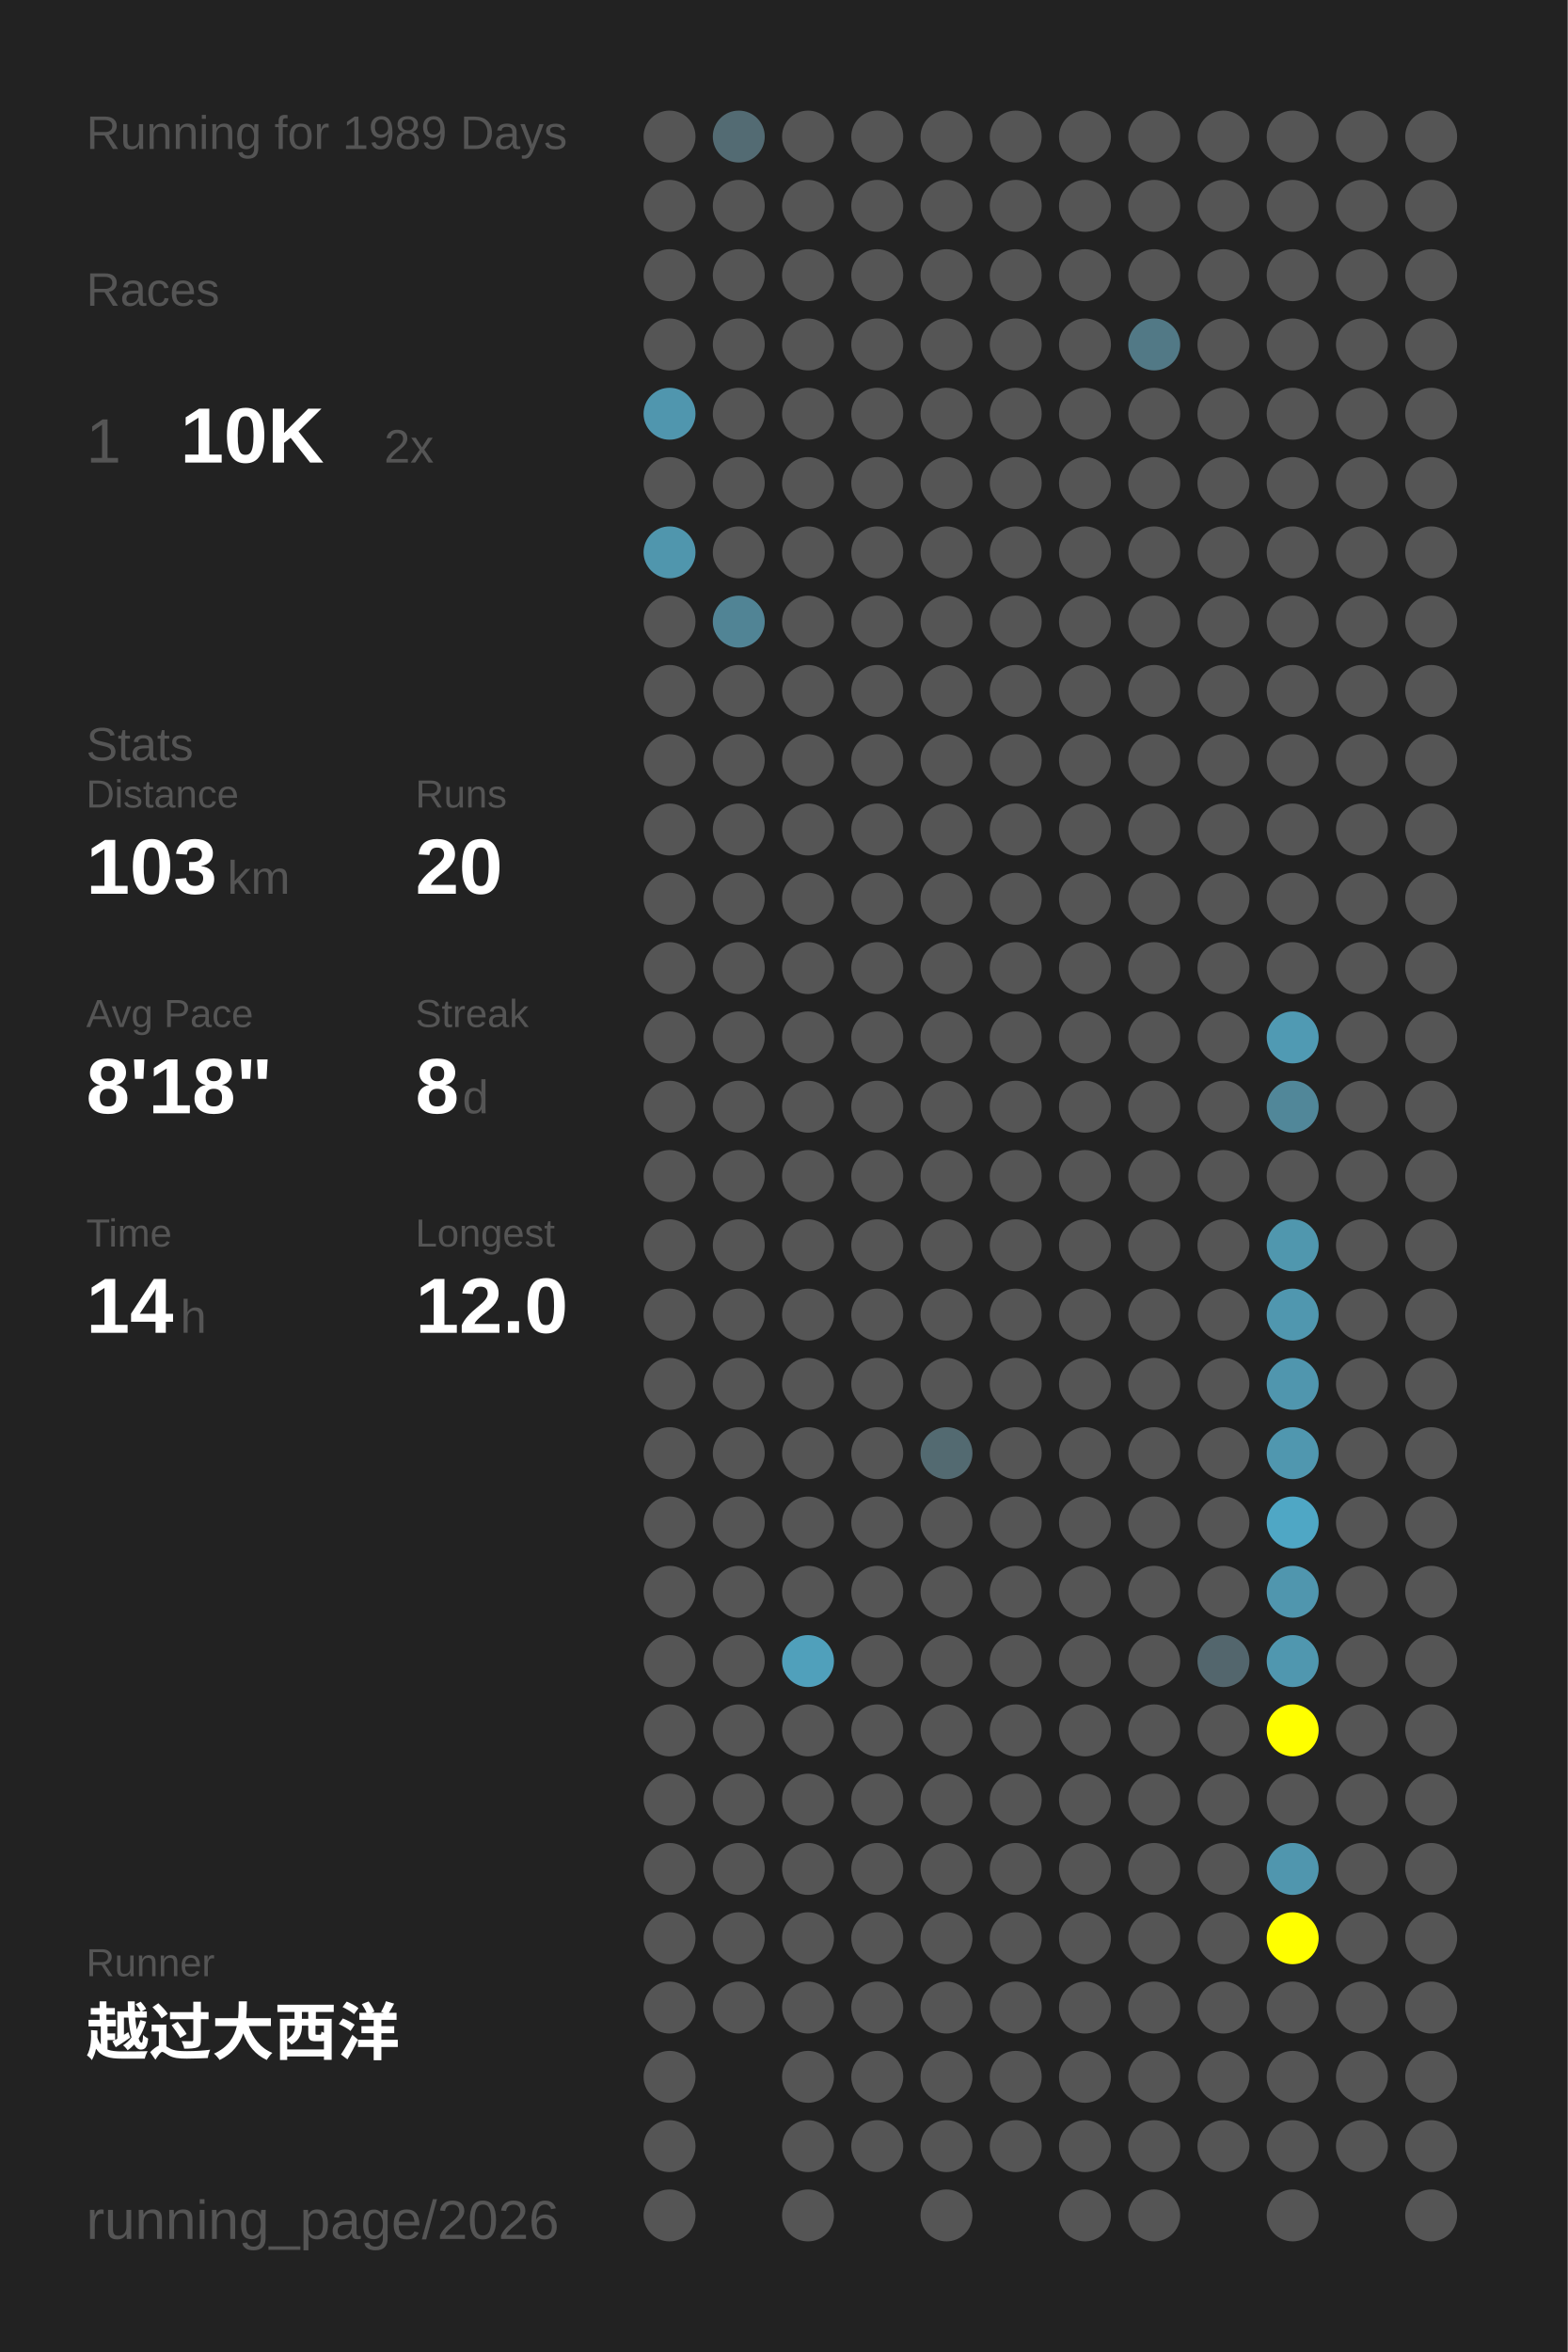
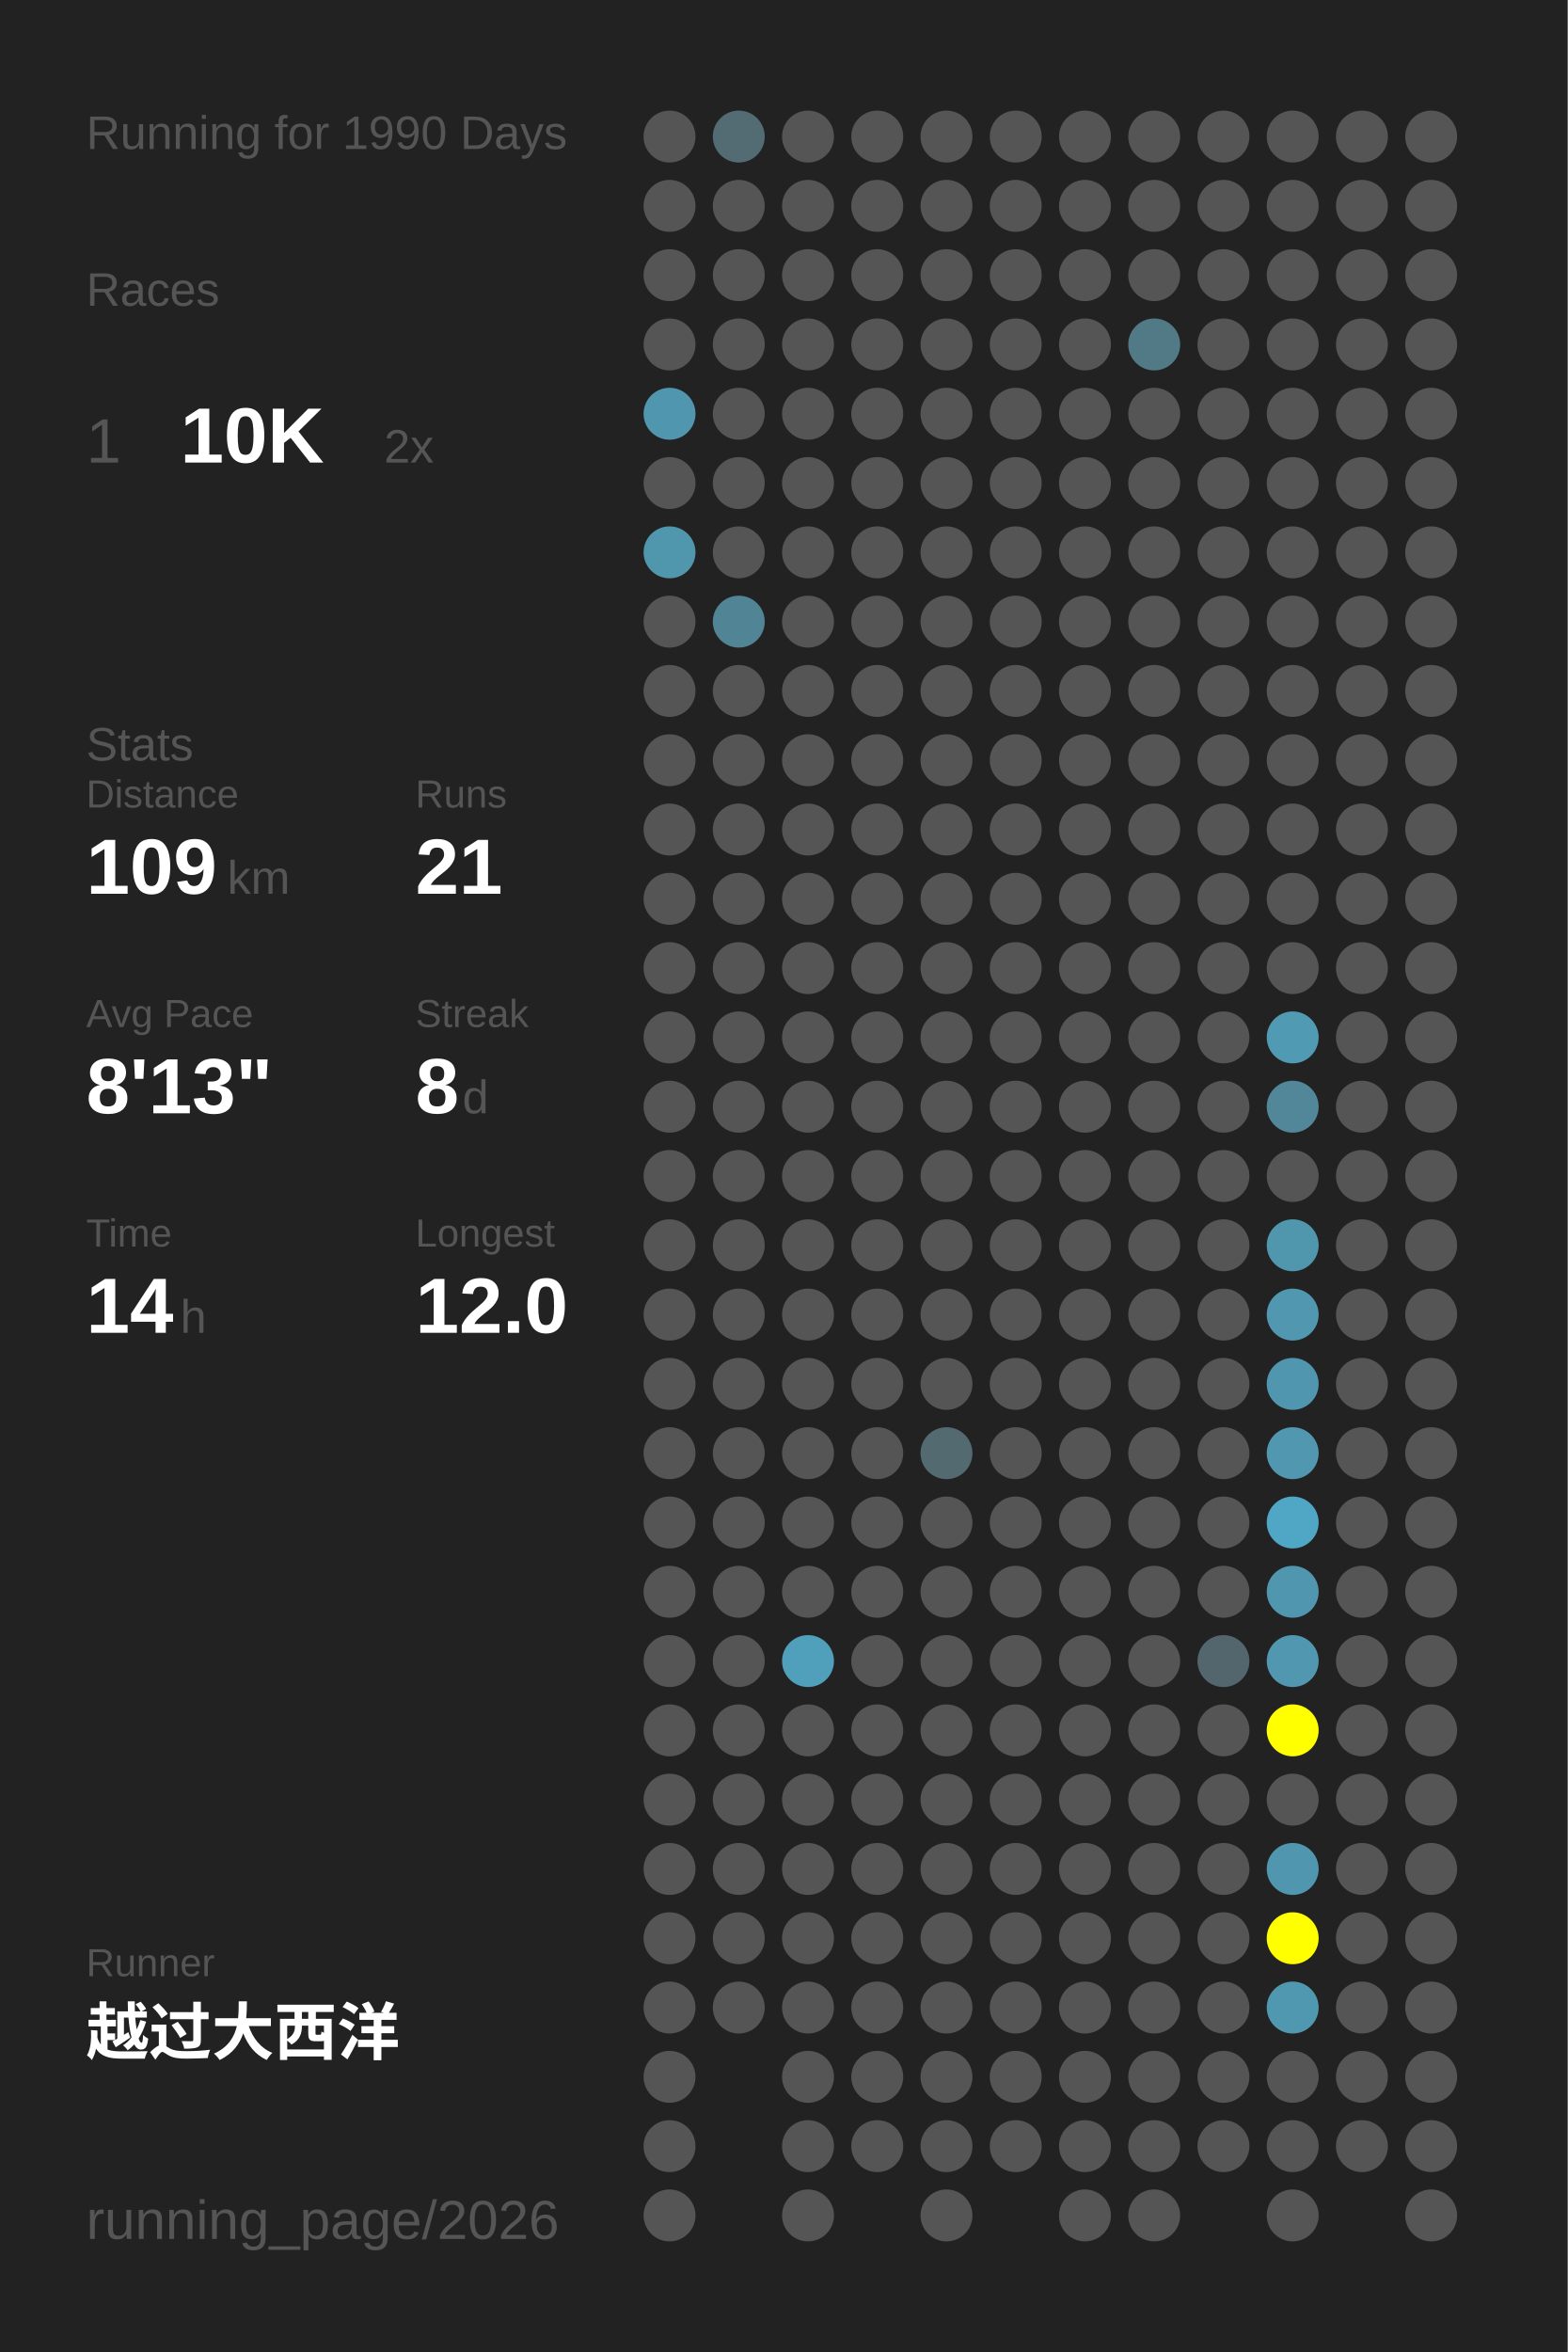
<svg xmlns="http://www.w3.org/2000/svg" baseProfile="full" height="300mm" version="1.1" viewBox="0,0,200,300" width="200mm">
  <defs />
  <rect fill="#222222" height="300" width="200" x="0" y="0" />
-   <text fill="#555555" style="font-size:6px; font-family:Arial;" x="11" y="19">Running for 1989 Days</text>
+   <text fill="#555555" style="font-size:6px; font-family:Arial;" x="11" y="19">Running for 1990 Days</text>
  <text fill="#555555" style="font-size:6px; font-family:Arial;" x="11" y="39">Races</text>
  <text fill="#555555" style="font-size:8px; font-family:Arial;" x="11" y="59">1</text>
  <text fill="#FFFFFF" style="font-size:10px; font-family:Arial; font-weight:bold;" x="23" y="59">10K</text>
  <text fill="#555555" style="font-size:6px; font-family:Arial;" x="49" y="59">2x</text>
  <text fill="#555555" style="font-size:6px; font-family:Arial;" x="11" y="97">Stats</text>
  <text fill="#555555" style="font-size:5px; font-family:Arial;" x="11" y="103">Distance</text>
-   <text fill="#FFFFFF" style="font-size:10px; font-family:Arial; font-weight:bold;" x="11" y="114">103</text>
+   <text fill="#FFFFFF" style="font-size:10px; font-family:Arial; font-weight:bold;" x="11" y="114">109</text>
  <text fill="#555555" style="font-size:6px; font-family:Arial;" x="29" y="114">km</text>
  <text fill="#555555" style="font-size:5px; font-family:Arial;" x="53" y="103">Runs</text>
-   <text fill="#FFFFFF" style="font-size:10px; font-family:Arial; font-weight:bold;" x="53" y="114">20</text>
+   <text fill="#FFFFFF" style="font-size:10px; font-family:Arial; font-weight:bold;" x="53" y="114">21</text>
  <text fill="#555555" style="font-size:5px; font-family:Arial;" x="11" y="131">Avg Pace</text>
-   <text fill="#FFFFFF" style="font-size:10px; font-family:Arial; font-weight:bold;" x="11" y="142">8'18"</text>
+   <text fill="#FFFFFF" style="font-size:10px; font-family:Arial; font-weight:bold;" x="11" y="142">8'13"</text>
  <text fill="#555555" style="font-size:5px; font-family:Arial;" x="53" y="131">Streak</text>
  <text fill="#FFFFFF" style="font-size:10px; font-family:Arial; font-weight:bold;" x="53" y="142">8</text>
  <text fill="#555555" style="font-size:6px; font-family:Arial;" x="59" y="142">d</text>
  <text fill="#555555" style="font-size:5px; font-family:Arial;" x="11" y="159">Time</text>
  <text fill="#FFFFFF" style="font-size:10px; font-family:Arial; font-weight:bold;" x="11" y="170">14</text>
  <text fill="#555555" style="font-size:6px; font-family:Arial;" x="23" y="170">h</text>
  <text fill="#555555" style="font-size:5px; font-family:Arial;" x="53" y="159">Longest</text>
  <text fill="#FFFFFF" style="font-size:10px; font-family:Arial; font-weight:bold;" x="53" y="170">12.0</text>
  <text fill="#555555" style="font-size:5px; font-family:Arial;" x="11" y="252.065">Runner</text>
  <text fill="#FFFFFF" style="font-size:8px; font-family:Arial; font-weight:bold;" x="11" y="262.065">越过大西洋</text>
  <text fill="#555555" style="font-size:7px; font-family:Arial;" x="11" y="285.581">running_page/2026</text>
  <circle cx="85.417" cy="17.419" fill="#555555" r="3.312" />
  <circle cx="85.417" cy="26.258" fill="#555555" r="3.312" />
  <circle cx="85.417" cy="35.097" fill="#555555" r="3.312" />
  <circle cx="85.417" cy="43.935" fill="#555555" r="3.312" />
  <circle cx="85.417" cy="52.774" fill="#5096ae" r="3.312" />
  <circle cx="85.417" cy="61.613" fill="#555555" r="3.312" />
  <circle cx="85.417" cy="70.452" fill="#5096ad" r="3.312" />
  <circle cx="85.417" cy="79.29" fill="#555555" r="3.312" />
  <circle cx="85.417" cy="88.129" fill="#555555" r="3.312" />
  <circle cx="85.417" cy="96.968" fill="#555555" r="3.312" />
  <circle cx="85.417" cy="105.806" fill="#555555" r="3.312" />
  <circle cx="85.417" cy="114.645" fill="#555555" r="3.312" />
  <circle cx="85.417" cy="123.484" fill="#555555" r="3.312" />
  <circle cx="85.417" cy="132.323" fill="#555555" r="3.312" />
  <circle cx="85.417" cy="141.161" fill="#555555" r="3.312" />
  <circle cx="85.417" cy="150" fill="#555555" r="3.312" />
  <circle cx="85.417" cy="158.839" fill="#555555" r="3.312" />
  <circle cx="85.417" cy="167.677" fill="#555555" r="3.312" />
  <circle cx="85.417" cy="176.516" fill="#555555" r="3.312" />
  <circle cx="85.417" cy="185.355" fill="#555555" r="3.312" />
  <circle cx="85.417" cy="194.194" fill="#555555" r="3.312" />
  <circle cx="85.417" cy="203.032" fill="#555555" r="3.312" />
  <circle cx="85.417" cy="211.871" fill="#555555" r="3.312" />
  <circle cx="85.417" cy="220.71" fill="#555555" r="3.312" />
  <circle cx="85.417" cy="229.548" fill="#555555" r="3.312" />
  <circle cx="85.417" cy="238.387" fill="#555555" r="3.312" />
  <circle cx="85.417" cy="247.226" fill="#555555" r="3.312" />
  <circle cx="85.417" cy="256.065" fill="#555555" r="3.312" />
  <circle cx="85.417" cy="264.903" fill="#555555" r="3.312" />
  <circle cx="85.417" cy="273.742" fill="#555555" r="3.312" />
  <circle cx="85.417" cy="282.581" fill="#555555" r="3.312" />
  <circle cx="94.25" cy="17.419" fill="#536b73" r="3.312" />
  <circle cx="94.25" cy="26.258" fill="#555555" r="3.312" />
  <circle cx="94.25" cy="35.097" fill="#555555" r="3.312" />
  <circle cx="94.25" cy="43.935" fill="#555555" r="3.312" />
  <circle cx="94.25" cy="52.774" fill="#555555" r="3.312" />
  <circle cx="94.25" cy="61.613" fill="#555555" r="3.312" />
  <circle cx="94.25" cy="70.452" fill="#555555" r="3.312" />
  <circle cx="94.25" cy="79.29" fill="#518495" r="3.312" />
  <circle cx="94.25" cy="88.129" fill="#555555" r="3.312" />
  <circle cx="94.25" cy="96.968" fill="#555555" r="3.312" />
  <circle cx="94.25" cy="105.806" fill="#555555" r="3.312" />
  <circle cx="94.25" cy="114.645" fill="#555555" r="3.312" />
  <circle cx="94.25" cy="123.484" fill="#555555" r="3.312" />
  <circle cx="94.25" cy="132.323" fill="#555555" r="3.312" />
  <circle cx="94.25" cy="141.161" fill="#555555" r="3.312" />
  <circle cx="94.25" cy="150" fill="#555555" r="3.312" />
  <circle cx="94.25" cy="158.839" fill="#555555" r="3.312" />
  <circle cx="94.25" cy="167.677" fill="#555555" r="3.312" />
  <circle cx="94.25" cy="176.516" fill="#555555" r="3.312" />
  <circle cx="94.25" cy="185.355" fill="#555555" r="3.312" />
  <circle cx="94.25" cy="194.194" fill="#555555" r="3.312" />
  <circle cx="94.25" cy="203.032" fill="#555555" r="3.312" />
  <circle cx="94.25" cy="211.871" fill="#555555" r="3.312" />
  <circle cx="94.25" cy="220.71" fill="#555555" r="3.312" />
  <circle cx="94.25" cy="229.548" fill="#555555" r="3.312" />
  <circle cx="94.25" cy="238.387" fill="#555555" r="3.312" />
  <circle cx="94.25" cy="247.226" fill="#555555" r="3.312" />
  <circle cx="94.25" cy="256.065" fill="#555555" r="3.312" />
  <circle cx="103.083" cy="17.419" fill="#555555" r="3.312" />
  <circle cx="103.083" cy="26.258" fill="#555555" r="3.312" />
  <circle cx="103.083" cy="35.097" fill="#555555" r="3.312" />
  <circle cx="103.083" cy="43.935" fill="#555555" r="3.312" />
  <circle cx="103.083" cy="52.774" fill="#555555" r="3.312" />
  <circle cx="103.083" cy="61.613" fill="#555555" r="3.312" />
  <circle cx="103.083" cy="70.452" fill="#555555" r="3.312" />
  <circle cx="103.083" cy="79.29" fill="#555555" r="3.312" />
  <circle cx="103.083" cy="88.129" fill="#555555" r="3.312" />
  <circle cx="103.083" cy="96.968" fill="#555555" r="3.312" />
  <circle cx="103.083" cy="105.806" fill="#555555" r="3.312" />
  <circle cx="103.083" cy="114.645" fill="#555555" r="3.312" />
  <circle cx="103.083" cy="123.484" fill="#555555" r="3.312" />
  <circle cx="103.083" cy="132.323" fill="#555555" r="3.312" />
  <circle cx="103.083" cy="141.161" fill="#555555" r="3.312" />
  <circle cx="103.083" cy="150" fill="#555555" r="3.312" />
  <circle cx="103.083" cy="158.839" fill="#555555" r="3.312" />
  <circle cx="103.083" cy="167.677" fill="#555555" r="3.312" />
  <circle cx="103.083" cy="176.516" fill="#555555" r="3.312" />
  <circle cx="103.083" cy="185.355" fill="#555555" r="3.312" />
  <circle cx="103.083" cy="194.194" fill="#555555" r="3.312" />
  <circle cx="103.083" cy="203.032" fill="#555555" r="3.312" />
  <circle cx="103.083" cy="211.871" fill="#50a0bb" r="3.312" />
  <circle cx="103.083" cy="220.71" fill="#555555" r="3.312" />
  <circle cx="103.083" cy="229.548" fill="#555555" r="3.312" />
  <circle cx="103.083" cy="238.387" fill="#555555" r="3.312" />
  <circle cx="103.083" cy="247.226" fill="#555555" r="3.312" />
  <circle cx="103.083" cy="256.065" fill="#555555" r="3.312" />
  <circle cx="103.083" cy="264.903" fill="#555555" r="3.312" />
  <circle cx="103.083" cy="273.742" fill="#555555" r="3.312" />
  <circle cx="103.083" cy="282.581" fill="#555555" r="3.312" />
  <circle cx="111.917" cy="17.419" fill="#555555" r="3.312" />
  <circle cx="111.917" cy="26.258" fill="#555555" r="3.312" />
  <circle cx="111.917" cy="35.097" fill="#555555" r="3.312" />
  <circle cx="111.917" cy="43.935" fill="#555555" r="3.312" />
  <circle cx="111.917" cy="52.774" fill="#555555" r="3.312" />
  <circle cx="111.917" cy="61.613" fill="#555555" r="3.312" />
  <circle cx="111.917" cy="70.452" fill="#555555" r="3.312" />
  <circle cx="111.917" cy="79.29" fill="#555555" r="3.312" />
  <circle cx="111.917" cy="88.129" fill="#555555" r="3.312" />
  <circle cx="111.917" cy="96.968" fill="#555555" r="3.312" />
  <circle cx="111.917" cy="105.806" fill="#555555" r="3.312" />
  <circle cx="111.917" cy="114.645" fill="#555555" r="3.312" />
  <circle cx="111.917" cy="123.484" fill="#555555" r="3.312" />
  <circle cx="111.917" cy="132.323" fill="#555555" r="3.312" />
  <circle cx="111.917" cy="141.161" fill="#555555" r="3.312" />
  <circle cx="111.917" cy="150" fill="#555555" r="3.312" />
  <circle cx="111.917" cy="158.839" fill="#555555" r="3.312" />
  <circle cx="111.917" cy="167.677" fill="#555555" r="3.312" />
  <circle cx="111.917" cy="176.516" fill="#555555" r="3.312" />
  <circle cx="111.917" cy="185.355" fill="#555555" r="3.312" />
  <circle cx="111.917" cy="194.194" fill="#555555" r="3.312" />
  <circle cx="111.917" cy="203.032" fill="#555555" r="3.312" />
  <circle cx="111.917" cy="211.871" fill="#555555" r="3.312" />
  <circle cx="111.917" cy="220.71" fill="#555555" r="3.312" />
  <circle cx="111.917" cy="229.548" fill="#555555" r="3.312" />
  <circle cx="111.917" cy="238.387" fill="#555555" r="3.312" />
  <circle cx="111.917" cy="247.226" fill="#555555" r="3.312" />
  <circle cx="111.917" cy="256.065" fill="#555555" r="3.312" />
  <circle cx="111.917" cy="264.903" fill="#555555" r="3.312" />
  <circle cx="111.917" cy="273.742" fill="#555555" r="3.312" />
  <circle cx="120.75" cy="17.419" fill="#555555" r="3.312" />
  <circle cx="120.75" cy="26.258" fill="#555555" r="3.312" />
  <circle cx="120.75" cy="35.097" fill="#555555" r="3.312" />
  <circle cx="120.75" cy="43.935" fill="#555555" r="3.312" />
  <circle cx="120.75" cy="52.774" fill="#555555" r="3.312" />
  <circle cx="120.75" cy="61.613" fill="#555555" r="3.312" />
  <circle cx="120.75" cy="70.452" fill="#555555" r="3.312" />
  <circle cx="120.75" cy="79.29" fill="#555555" r="3.312" />
  <circle cx="120.75" cy="88.129" fill="#555555" r="3.312" />
  <circle cx="120.75" cy="96.968" fill="#555555" r="3.312" />
  <circle cx="120.75" cy="105.806" fill="#555555" r="3.312" />
  <circle cx="120.75" cy="114.645" fill="#555555" r="3.312" />
  <circle cx="120.75" cy="123.484" fill="#555555" r="3.312" />
  <circle cx="120.75" cy="132.323" fill="#555555" r="3.312" />
  <circle cx="120.75" cy="141.161" fill="#555555" r="3.312" />
  <circle cx="120.75" cy="150" fill="#555555" r="3.312" />
  <circle cx="120.75" cy="158.839" fill="#555555" r="3.312" />
  <circle cx="120.75" cy="167.677" fill="#555555" r="3.312" />
  <circle cx="120.75" cy="176.516" fill="#555555" r="3.312" />
  <circle cx="120.75" cy="185.355" fill="#536a71" r="3.312" />
  <circle cx="120.75" cy="194.194" fill="#555555" r="3.312" />
  <circle cx="120.75" cy="203.032" fill="#555555" r="3.312" />
  <circle cx="120.75" cy="211.871" fill="#555555" r="3.312" />
  <circle cx="120.75" cy="220.71" fill="#555555" r="3.312" />
  <circle cx="120.75" cy="229.548" fill="#555555" r="3.312" />
  <circle cx="120.75" cy="238.387" fill="#555555" r="3.312" />
  <circle cx="120.75" cy="247.226" fill="#555555" r="3.312" />
  <circle cx="120.75" cy="256.065" fill="#555555" r="3.312" />
  <circle cx="120.75" cy="264.903" fill="#555555" r="3.312" />
  <circle cx="120.75" cy="273.742" fill="#555555" r="3.312" />
  <circle cx="120.75" cy="282.581" fill="#555555" r="3.312" />
  <circle cx="129.583" cy="17.419" fill="#555555" r="3.312" />
  <circle cx="129.583" cy="26.258" fill="#555555" r="3.312" />
  <circle cx="129.583" cy="35.097" fill="#555555" r="3.312" />
  <circle cx="129.583" cy="43.935" fill="#555555" r="3.312" />
  <circle cx="129.583" cy="52.774" fill="#555555" r="3.312" />
  <circle cx="129.583" cy="61.613" fill="#555555" r="3.312" />
  <circle cx="129.583" cy="70.452" fill="#555555" r="3.312" />
  <circle cx="129.583" cy="79.29" fill="#555555" r="3.312" />
  <circle cx="129.583" cy="88.129" fill="#555555" r="3.312" />
  <circle cx="129.583" cy="96.968" fill="#555555" r="3.312" />
  <circle cx="129.583" cy="105.806" fill="#555555" r="3.312" />
  <circle cx="129.583" cy="114.645" fill="#555555" r="3.312" />
  <circle cx="129.583" cy="123.484" fill="#555555" r="3.312" />
  <circle cx="129.583" cy="132.323" fill="#555555" r="3.312" />
  <circle cx="129.583" cy="141.161" fill="#555555" r="3.312" />
  <circle cx="129.583" cy="150" fill="#555555" r="3.312" />
  <circle cx="129.583" cy="158.839" fill="#555555" r="3.312" />
  <circle cx="129.583" cy="167.677" fill="#555555" r="3.312" />
  <circle cx="129.583" cy="176.516" fill="#555555" r="3.312" />
  <circle cx="129.583" cy="185.355" fill="#555555" r="3.312" />
  <circle cx="129.583" cy="194.194" fill="#555555" r="3.312" />
  <circle cx="129.583" cy="203.032" fill="#555555" r="3.312" />
  <circle cx="129.583" cy="211.871" fill="#555555" r="3.312" />
  <circle cx="129.583" cy="220.71" fill="#555555" r="3.312" />
  <circle cx="129.583" cy="229.548" fill="#555555" r="3.312" />
  <circle cx="129.583" cy="238.387" fill="#555555" r="3.312" />
  <circle cx="129.583" cy="247.226" fill="#555555" r="3.312" />
  <circle cx="129.583" cy="256.065" fill="#555555" r="3.312" />
  <circle cx="129.583" cy="264.903" fill="#555555" r="3.312" />
  <circle cx="129.583" cy="273.742" fill="#555555" r="3.312" />
  <circle cx="138.417" cy="17.419" fill="#555555" r="3.312" />
  <circle cx="138.417" cy="26.258" fill="#555555" r="3.312" />
  <circle cx="138.417" cy="35.097" fill="#555555" r="3.312" />
  <circle cx="138.417" cy="43.935" fill="#555555" r="3.312" />
  <circle cx="138.417" cy="52.774" fill="#555555" r="3.312" />
  <circle cx="138.417" cy="61.613" fill="#555555" r="3.312" />
  <circle cx="138.417" cy="70.452" fill="#555555" r="3.312" />
  <circle cx="138.417" cy="79.29" fill="#555555" r="3.312" />
  <circle cx="138.417" cy="88.129" fill="#555555" r="3.312" />
  <circle cx="138.417" cy="96.968" fill="#555555" r="3.312" />
  <circle cx="138.417" cy="105.806" fill="#555555" r="3.312" />
  <circle cx="138.417" cy="114.645" fill="#555555" r="3.312" />
  <circle cx="138.417" cy="123.484" fill="#555555" r="3.312" />
  <circle cx="138.417" cy="132.323" fill="#555555" r="3.312" />
  <circle cx="138.417" cy="141.161" fill="#555555" r="3.312" />
  <circle cx="138.417" cy="150" fill="#555555" r="3.312" />
  <circle cx="138.417" cy="158.839" fill="#555555" r="3.312" />
  <circle cx="138.417" cy="167.677" fill="#555555" r="3.312" />
  <circle cx="138.417" cy="176.516" fill="#555555" r="3.312" />
  <circle cx="138.417" cy="185.355" fill="#555555" r="3.312" />
  <circle cx="138.417" cy="194.194" fill="#555555" r="3.312" />
  <circle cx="138.417" cy="203.032" fill="#555555" r="3.312" />
  <circle cx="138.417" cy="211.871" fill="#555555" r="3.312" />
  <circle cx="138.417" cy="220.71" fill="#555555" r="3.312" />
  <circle cx="138.417" cy="229.548" fill="#555555" r="3.312" />
  <circle cx="138.417" cy="238.387" fill="#555555" r="3.312" />
  <circle cx="138.417" cy="247.226" fill="#555555" r="3.312" />
  <circle cx="138.417" cy="256.065" fill="#555555" r="3.312" />
  <circle cx="138.417" cy="264.903" fill="#555555" r="3.312" />
  <circle cx="138.417" cy="273.742" fill="#555555" r="3.312" />
  <circle cx="138.417" cy="282.581" fill="#555555" r="3.312" />
  <circle cx="147.25" cy="17.419" fill="#555555" r="3.312" />
  <circle cx="147.25" cy="26.258" fill="#555555" r="3.312" />
  <circle cx="147.25" cy="35.097" fill="#555555" r="3.312" />
  <circle cx="147.25" cy="43.935" fill="#527986" r="3.312" />
  <circle cx="147.25" cy="52.774" fill="#555555" r="3.312" />
  <circle cx="147.25" cy="61.613" fill="#555555" r="3.312" />
  <circle cx="147.25" cy="70.452" fill="#555555" r="3.312" />
  <circle cx="147.25" cy="79.29" fill="#555555" r="3.312" />
  <circle cx="147.25" cy="88.129" fill="#555555" r="3.312" />
  <circle cx="147.25" cy="96.968" fill="#555555" r="3.312" />
  <circle cx="147.25" cy="105.806" fill="#555555" r="3.312" />
  <circle cx="147.25" cy="114.645" fill="#555555" r="3.312" />
  <circle cx="147.25" cy="123.484" fill="#555555" r="3.312" />
  <circle cx="147.25" cy="132.323" fill="#555555" r="3.312" />
  <circle cx="147.25" cy="141.161" fill="#555555" r="3.312" />
  <circle cx="147.25" cy="150" fill="#555555" r="3.312" />
  <circle cx="147.25" cy="158.839" fill="#555555" r="3.312" />
  <circle cx="147.25" cy="167.677" fill="#555555" r="3.312" />
  <circle cx="147.25" cy="176.516" fill="#555555" r="3.312" />
  <circle cx="147.25" cy="185.355" fill="#555555" r="3.312" />
  <circle cx="147.25" cy="194.194" fill="#555555" r="3.312" />
  <circle cx="147.25" cy="203.032" fill="#555555" r="3.312" />
  <circle cx="147.25" cy="211.871" fill="#555555" r="3.312" />
  <circle cx="147.25" cy="220.71" fill="#555555" r="3.312" />
  <circle cx="147.25" cy="229.548" fill="#555555" r="3.312" />
  <circle cx="147.25" cy="238.387" fill="#555555" r="3.312" />
  <circle cx="147.25" cy="247.226" fill="#555555" r="3.312" />
  <circle cx="147.25" cy="256.065" fill="#555555" r="3.312" />
  <circle cx="147.25" cy="264.903" fill="#555555" r="3.312" />
  <circle cx="147.25" cy="273.742" fill="#555555" r="3.312" />
  <circle cx="147.25" cy="282.581" fill="#555555" r="3.312" />
  <circle cx="156.083" cy="17.419" fill="#555555" r="3.312" />
  <circle cx="156.083" cy="26.258" fill="#555555" r="3.312" />
  <circle cx="156.083" cy="35.097" fill="#555555" r="3.312" />
  <circle cx="156.083" cy="43.935" fill="#555555" r="3.312" />
  <circle cx="156.083" cy="52.774" fill="#555555" r="3.312" />
  <circle cx="156.083" cy="61.613" fill="#555555" r="3.312" />
  <circle cx="156.083" cy="70.452" fill="#555555" r="3.312" />
  <circle cx="156.083" cy="79.29" fill="#555555" r="3.312" />
  <circle cx="156.083" cy="88.129" fill="#555555" r="3.312" />
  <circle cx="156.083" cy="96.968" fill="#555555" r="3.312" />
  <circle cx="156.083" cy="105.806" fill="#555555" r="3.312" />
  <circle cx="156.083" cy="114.645" fill="#555555" r="3.312" />
  <circle cx="156.083" cy="123.484" fill="#555555" r="3.312" />
  <circle cx="156.083" cy="132.323" fill="#555555" r="3.312" />
  <circle cx="156.083" cy="141.161" fill="#555555" r="3.312" />
  <circle cx="156.083" cy="150" fill="#555555" r="3.312" />
  <circle cx="156.083" cy="158.839" fill="#555555" r="3.312" />
  <circle cx="156.083" cy="167.677" fill="#555555" r="3.312" />
  <circle cx="156.083" cy="176.516" fill="#555555" r="3.312" />
  <circle cx="156.083" cy="185.355" fill="#555555" r="3.312" />
  <circle cx="156.083" cy="194.194" fill="#555555" r="3.312" />
  <circle cx="156.083" cy="203.032" fill="#555555" r="3.312" />
  <circle cx="156.083" cy="211.871" fill="#53666d" r="3.312" />
  <circle cx="156.083" cy="220.71" fill="#555555" r="3.312" />
  <circle cx="156.083" cy="229.548" fill="#555555" r="3.312" />
  <circle cx="156.083" cy="238.387" fill="#555555" r="3.312" />
  <circle cx="156.083" cy="247.226" fill="#555555" r="3.312" />
  <circle cx="156.083" cy="256.065" fill="#555555" r="3.312" />
  <circle cx="156.083" cy="264.903" fill="#555555" r="3.312" />
  <circle cx="156.083" cy="273.742" fill="#555555" r="3.312" />
  <circle cx="164.917" cy="17.419" fill="#555555" r="3.312" />
  <circle cx="164.917" cy="26.258" fill="#555555" r="3.312" />
  <circle cx="164.917" cy="35.097" fill="#555555" r="3.312" />
  <circle cx="164.917" cy="43.935" fill="#555555" r="3.312" />
  <circle cx="164.917" cy="52.774" fill="#555555" r="3.312" />
  <circle cx="164.917" cy="61.613" fill="#555555" r="3.312" />
  <circle cx="164.917" cy="70.452" fill="#555555" r="3.312" />
  <circle cx="164.917" cy="79.29" fill="#555555" r="3.312" />
  <circle cx="164.917" cy="88.129" fill="#555555" r="3.312" />
  <circle cx="164.917" cy="96.968" fill="#555555" r="3.312" />
  <circle cx="164.917" cy="105.806" fill="#555555" r="3.312" />
  <circle cx="164.917" cy="114.645" fill="#555555" r="3.312" />
  <circle cx="164.917" cy="123.484" fill="#555555" r="3.312" />
  <circle cx="164.917" cy="132.323" fill="#509ab3" r="3.312" />
  <circle cx="164.917" cy="141.161" fill="#518799" r="3.312" />
  <circle cx="164.917" cy="150" fill="#555555" r="3.312" />
  <circle cx="164.917" cy="158.839" fill="#5097ae" r="3.312" />
  <circle cx="164.917" cy="167.677" fill="#5097af" r="3.312" />
  <circle cx="164.917" cy="176.516" fill="#5096ae" r="3.312" />
  <circle cx="164.917" cy="185.355" fill="#5097af" r="3.312" />
  <circle cx="164.917" cy="194.194" fill="#4fa7c5" r="3.312" />
  <circle cx="164.917" cy="203.032" fill="#5096ae" r="3.312" />
  <circle cx="164.917" cy="211.871" fill="#5097af" r="3.312" />
  <circle cx="164.917" cy="220.71" fill="#FFFF00" r="3.312" />
  <circle cx="164.917" cy="229.548" fill="#555555" r="3.312" />
  <circle cx="164.917" cy="238.387" fill="#5096ae" r="3.312" />
  <circle cx="164.917" cy="247.226" fill="#FFFF00" r="3.312" />
-   <circle cx="164.917" cy="256.065" fill="#555555" r="3.312" />
+   <circle cx="164.917" cy="256.065" fill="#5098b0" r="3.312" />
  <circle cx="164.917" cy="264.903" fill="#555555" r="3.312" />
  <circle cx="164.917" cy="273.742" fill="#555555" r="3.312" />
  <circle cx="164.917" cy="282.581" fill="#555555" r="3.312" />
  <circle cx="173.75" cy="17.419" fill="#555555" r="3.312" />
  <circle cx="173.75" cy="26.258" fill="#555555" r="3.312" />
  <circle cx="173.75" cy="35.097" fill="#555555" r="3.312" />
  <circle cx="173.75" cy="43.935" fill="#555555" r="3.312" />
  <circle cx="173.75" cy="52.774" fill="#555555" r="3.312" />
  <circle cx="173.75" cy="61.613" fill="#555555" r="3.312" />
  <circle cx="173.75" cy="70.452" fill="#555555" r="3.312" />
  <circle cx="173.75" cy="79.29" fill="#555555" r="3.312" />
  <circle cx="173.75" cy="88.129" fill="#555555" r="3.312" />
  <circle cx="173.75" cy="96.968" fill="#555555" r="3.312" />
  <circle cx="173.75" cy="105.806" fill="#555555" r="3.312" />
  <circle cx="173.75" cy="114.645" fill="#555555" r="3.312" />
  <circle cx="173.75" cy="123.484" fill="#555555" r="3.312" />
  <circle cx="173.75" cy="132.323" fill="#555555" r="3.312" />
  <circle cx="173.75" cy="141.161" fill="#555555" r="3.312" />
  <circle cx="173.75" cy="150" fill="#555555" r="3.312" />
  <circle cx="173.75" cy="158.839" fill="#555555" r="3.312" />
  <circle cx="173.75" cy="167.677" fill="#555555" r="3.312" />
  <circle cx="173.75" cy="176.516" fill="#555555" r="3.312" />
  <circle cx="173.75" cy="185.355" fill="#555555" r="3.312" />
  <circle cx="173.75" cy="194.194" fill="#555555" r="3.312" />
  <circle cx="173.75" cy="203.032" fill="#555555" r="3.312" />
  <circle cx="173.75" cy="211.871" fill="#555555" r="3.312" />
  <circle cx="173.75" cy="220.71" fill="#555555" r="3.312" />
  <circle cx="173.75" cy="229.548" fill="#555555" r="3.312" />
  <circle cx="173.75" cy="238.387" fill="#555555" r="3.312" />
  <circle cx="173.75" cy="247.226" fill="#555555" r="3.312" />
  <circle cx="173.75" cy="256.065" fill="#555555" r="3.312" />
  <circle cx="173.75" cy="264.903" fill="#555555" r="3.312" />
  <circle cx="173.75" cy="273.742" fill="#555555" r="3.312" />
  <circle cx="182.583" cy="17.419" fill="#555555" r="3.312" />
  <circle cx="182.583" cy="26.258" fill="#555555" r="3.312" />
  <circle cx="182.583" cy="35.097" fill="#555555" r="3.312" />
  <circle cx="182.583" cy="43.935" fill="#555555" r="3.312" />
  <circle cx="182.583" cy="52.774" fill="#555555" r="3.312" />
  <circle cx="182.583" cy="61.613" fill="#555555" r="3.312" />
  <circle cx="182.583" cy="70.452" fill="#555555" r="3.312" />
  <circle cx="182.583" cy="79.29" fill="#555555" r="3.312" />
  <circle cx="182.583" cy="88.129" fill="#555555" r="3.312" />
  <circle cx="182.583" cy="96.968" fill="#555555" r="3.312" />
  <circle cx="182.583" cy="105.806" fill="#555555" r="3.312" />
  <circle cx="182.583" cy="114.645" fill="#555555" r="3.312" />
  <circle cx="182.583" cy="123.484" fill="#555555" r="3.312" />
  <circle cx="182.583" cy="132.323" fill="#555555" r="3.312" />
  <circle cx="182.583" cy="141.161" fill="#555555" r="3.312" />
  <circle cx="182.583" cy="150" fill="#555555" r="3.312" />
  <circle cx="182.583" cy="158.839" fill="#555555" r="3.312" />
  <circle cx="182.583" cy="167.677" fill="#555555" r="3.312" />
  <circle cx="182.583" cy="176.516" fill="#555555" r="3.312" />
  <circle cx="182.583" cy="185.355" fill="#555555" r="3.312" />
  <circle cx="182.583" cy="194.194" fill="#555555" r="3.312" />
  <circle cx="182.583" cy="203.032" fill="#555555" r="3.312" />
  <circle cx="182.583" cy="211.871" fill="#555555" r="3.312" />
  <circle cx="182.583" cy="220.71" fill="#555555" r="3.312" />
  <circle cx="182.583" cy="229.548" fill="#555555" r="3.312" />
  <circle cx="182.583" cy="238.387" fill="#555555" r="3.312" />
  <circle cx="182.583" cy="247.226" fill="#555555" r="3.312" />
  <circle cx="182.583" cy="256.065" fill="#555555" r="3.312" />
  <circle cx="182.583" cy="264.903" fill="#555555" r="3.312" />
  <circle cx="182.583" cy="273.742" fill="#555555" r="3.312" />
  <circle cx="182.583" cy="282.581" fill="#555555" r="3.312" />
</svg>
